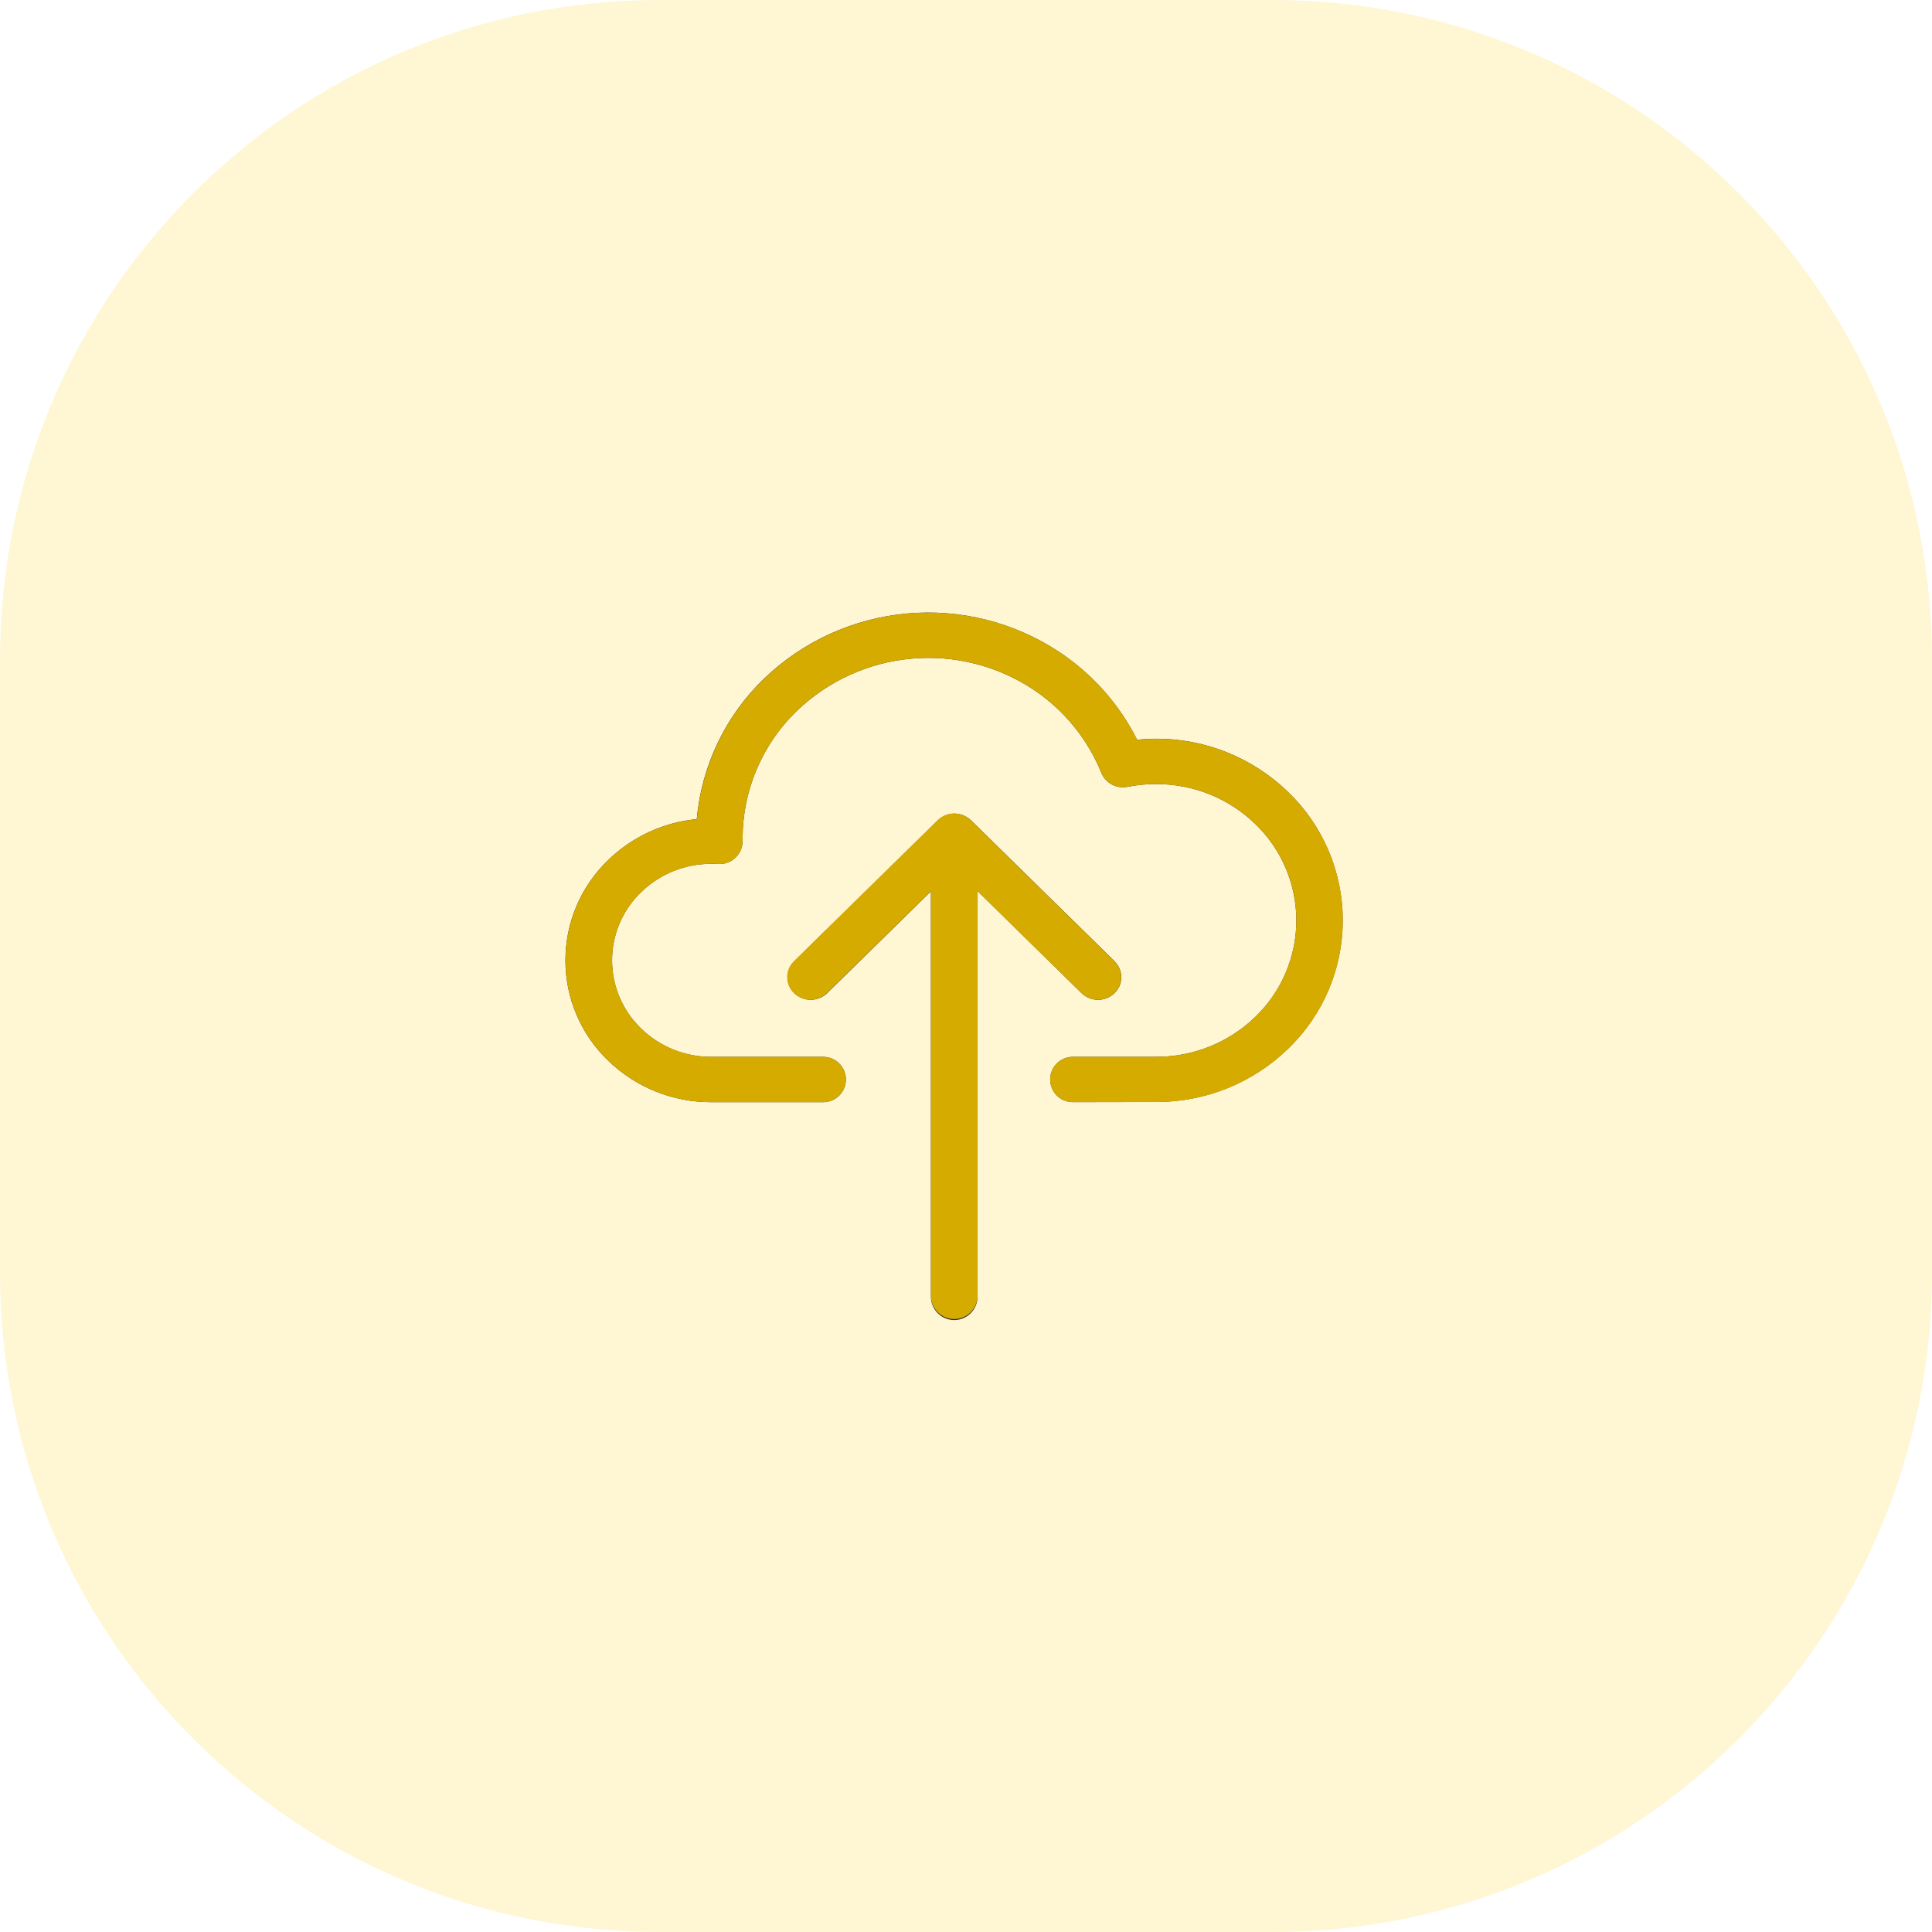
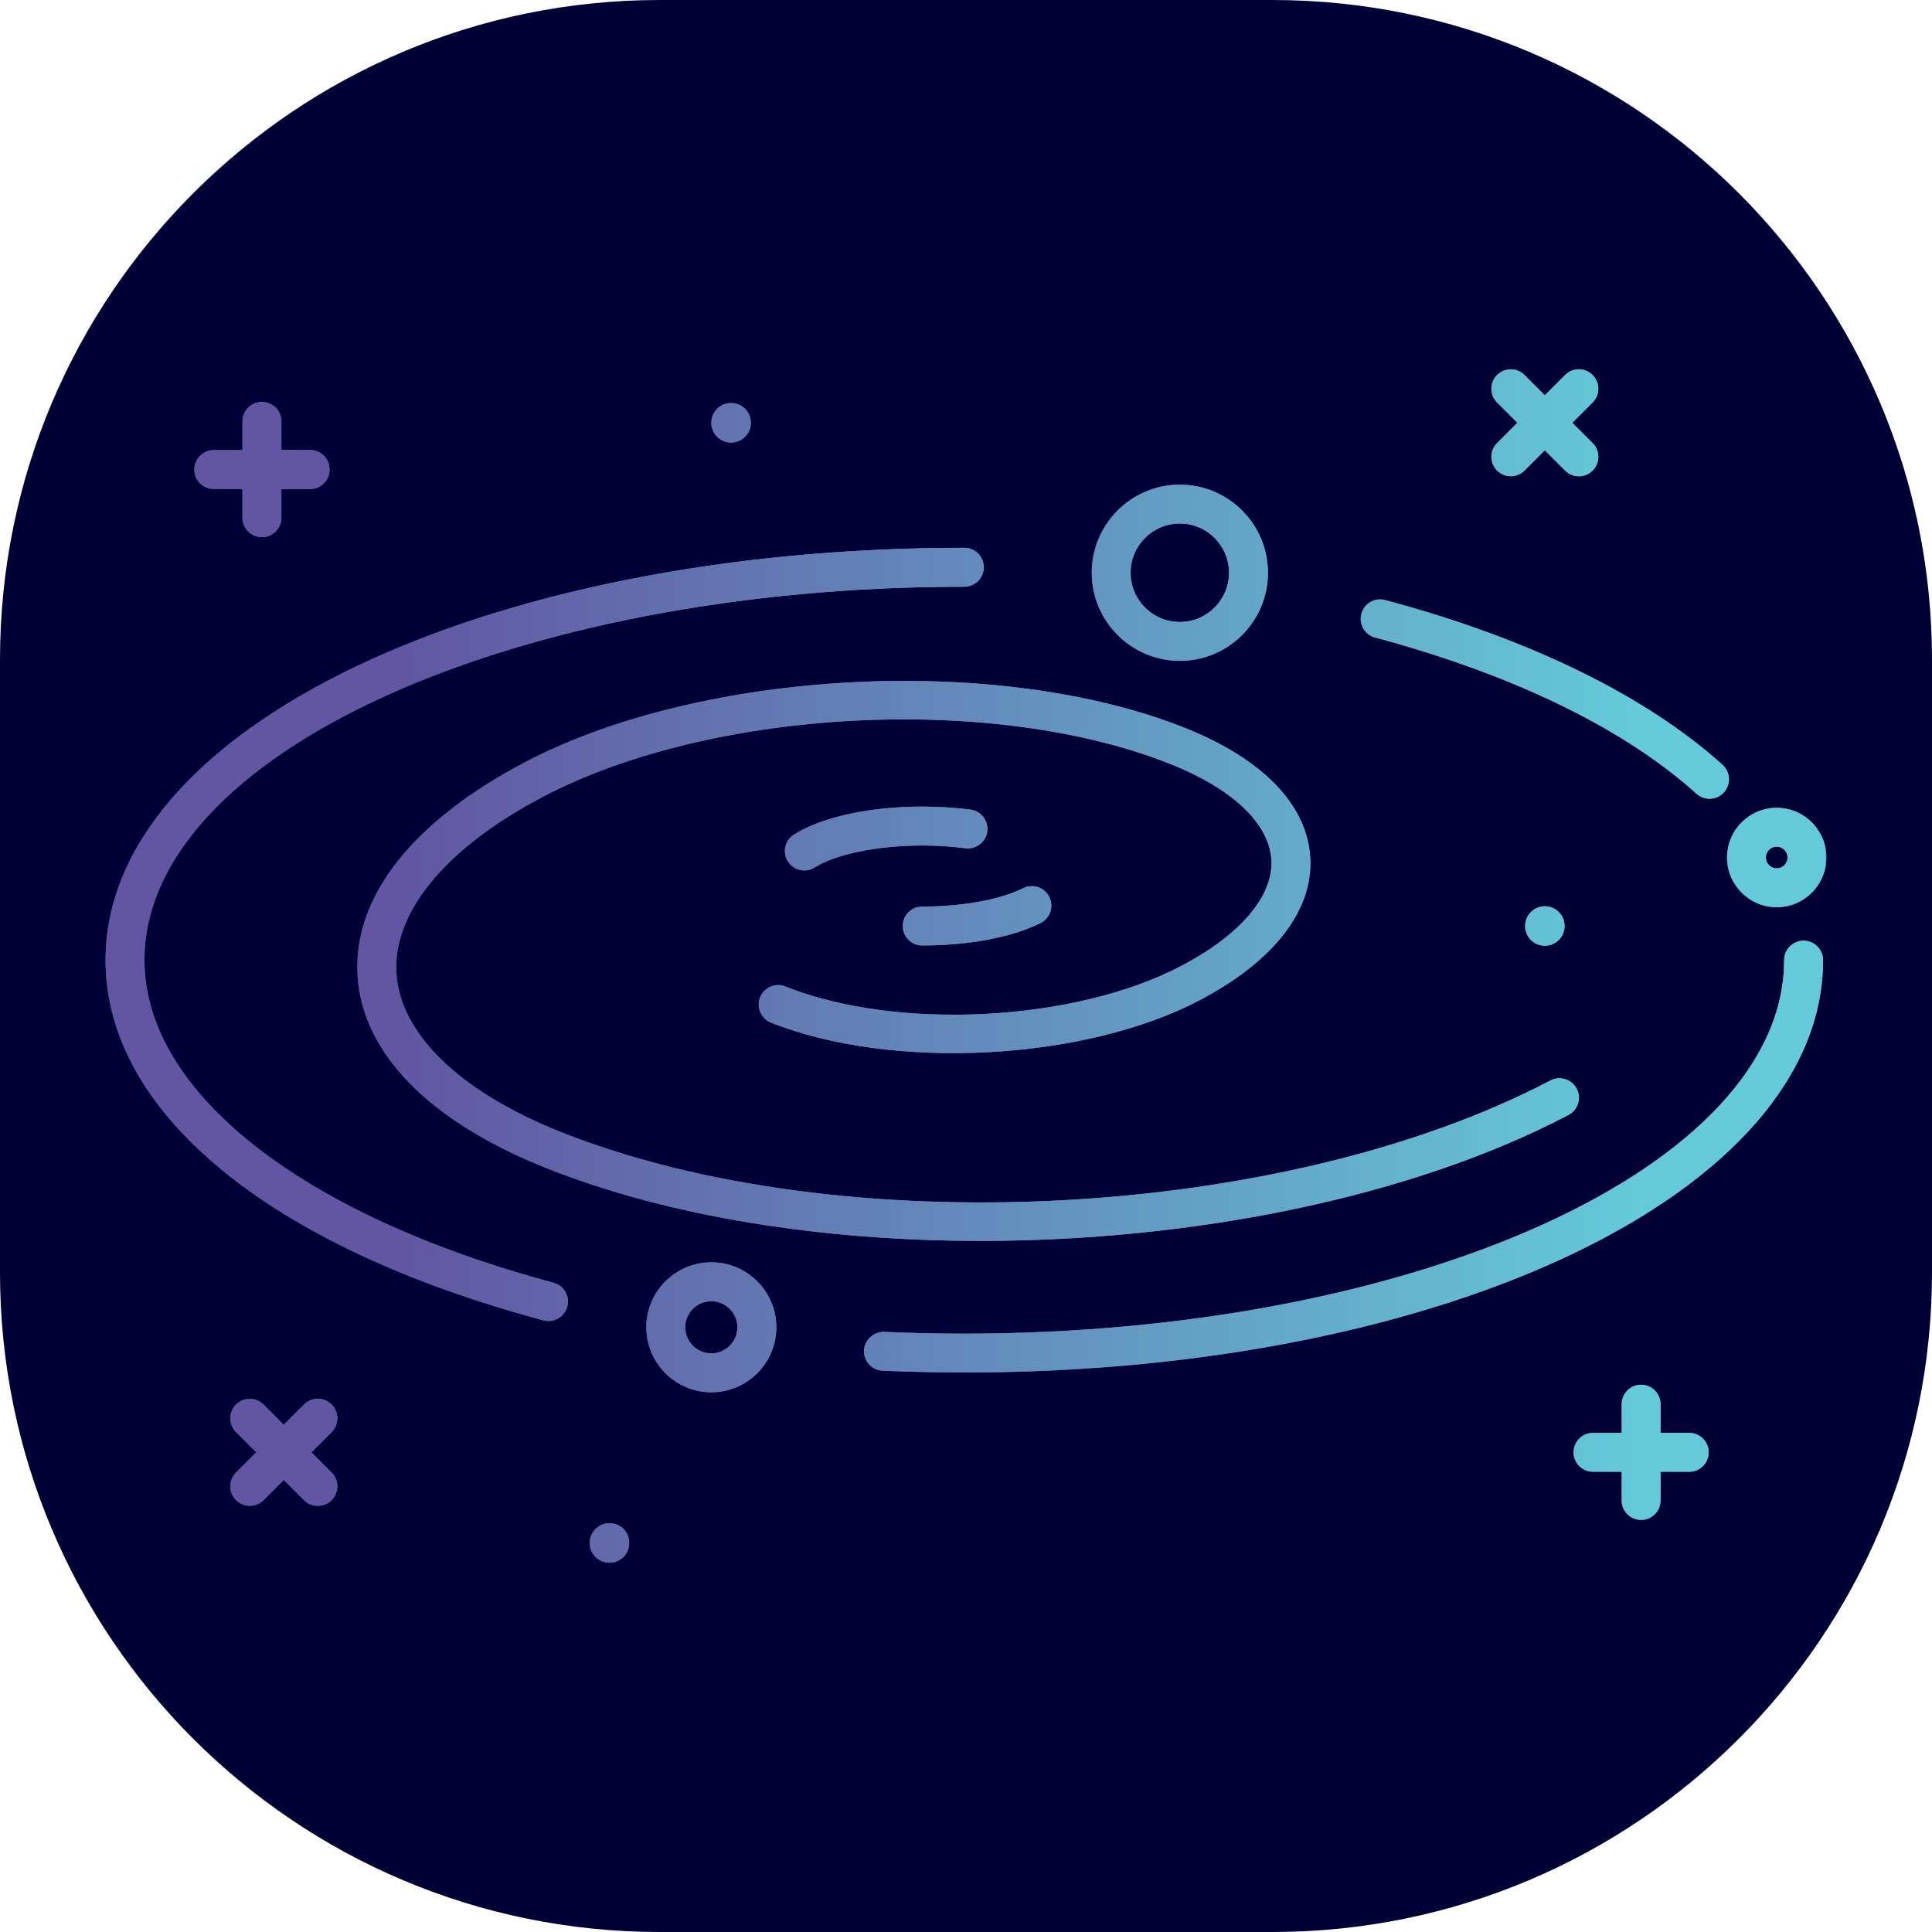
- <svg xmlns="http://www.w3.org/2000/svg" width="82" height="82" viewBox="0 0 82 82" fill="none">
-   <path d="M54 0H28C12.536 0 0 12.536 0 28V54C0 69.464 12.536 82 28 82H54C69.464 82 82 69.464 82 54V28C82 12.536 69.464 0 54 0Z" fill="#FFF6D3" />
-   <path d="M45.534 46.778C45.408 46.778 45.282 46.753 45.166 46.705C45.049 46.657 44.943 46.586 44.854 46.496C44.764 46.407 44.694 46.301 44.645 46.184C44.597 46.068 44.572 45.942 44.572 45.816C44.572 45.69 44.597 45.565 44.645 45.448C44.694 45.331 44.764 45.225 44.854 45.136C44.943 45.047 45.049 44.976 45.166 44.927C45.282 44.879 45.408 44.854 45.534 44.854H49.072C50.642 44.86 52.151 44.252 53.279 43.16C53.83 42.63 54.268 41.994 54.567 41.291C54.867 40.587 55.021 39.831 55.021 39.066C55.021 38.302 54.867 37.546 54.567 36.842C54.268 36.139 53.83 35.503 53.279 34.973C52.151 33.881 50.642 33.273 49.072 33.279C48.846 33.279 48.641 33.288 48.461 33.306C48.261 33.326 48.061 33.355 47.861 33.394C47.635 33.441 47.401 33.407 47.197 33.3C46.993 33.192 46.833 33.017 46.745 32.804C46.157 31.354 45.144 30.116 43.839 29.253C42.313 28.248 40.491 27.791 38.672 27.957C36.852 28.123 35.143 28.903 33.825 30.168C33.096 30.87 32.516 31.712 32.119 32.644C31.723 33.575 31.518 34.577 31.517 35.589C31.517 35.614 31.517 35.64 31.517 35.665V35.705C31.515 35.963 31.412 36.209 31.228 36.39C31.045 36.571 30.798 36.672 30.54 36.671H30.485L30.316 36.663H30.188C29.077 36.659 28.009 37.09 27.211 37.863C26.821 38.238 26.511 38.688 26.299 39.185C26.087 39.683 25.978 40.219 25.978 40.76C25.978 41.3 26.087 41.836 26.299 42.334C26.511 42.831 26.821 43.281 27.211 43.656C28.009 44.429 29.077 44.86 30.188 44.856H34.94C35.195 44.856 35.44 44.957 35.62 45.138C35.801 45.318 35.902 45.563 35.902 45.818C35.902 46.073 35.801 46.318 35.62 46.498C35.44 46.679 35.195 46.78 34.94 46.78H30.188C28.555 46.785 26.985 46.153 25.812 45.017C25.238 44.466 24.782 43.806 24.47 43.074C24.158 42.343 23.998 41.556 23.998 40.761C23.998 39.965 24.158 39.178 24.47 38.447C24.782 37.715 25.238 37.055 25.812 36.504C26.831 35.514 28.157 34.901 29.572 34.766C29.775 32.501 30.788 30.385 32.425 28.806C34.073 27.222 36.211 26.246 38.487 26.039C40.763 25.832 43.042 26.406 44.949 27.666C46.359 28.599 47.501 29.885 48.262 31.395C48.546 31.367 48.815 31.353 49.062 31.353C51.154 31.346 53.165 32.157 54.668 33.612C55.402 34.317 55.986 35.164 56.385 36.1C56.783 37.037 56.989 38.044 56.989 39.062C56.989 40.08 56.783 41.087 56.385 42.024C55.986 42.96 55.402 43.807 54.668 44.512C53.165 45.967 51.154 46.778 49.062 46.771L45.534 46.778Z" fill="#333333" />
-   <path d="M39.511 36.117C39.511 35.855 39.615 35.603 39.801 35.418C39.986 35.232 40.238 35.128 40.5 35.128C40.762 35.128 41.014 35.232 41.199 35.418C41.385 35.603 41.489 35.855 41.489 36.117V55.038C41.489 55.3 41.385 55.552 41.199 55.737C41.014 55.923 40.762 56.027 40.5 56.027C40.238 56.027 39.986 55.923 39.801 55.737C39.615 55.552 39.511 55.3 39.511 55.038V36.117Z" fill="#333333" />
-   <path d="M47.302 40.798C47.393 40.886 47.466 40.991 47.516 41.108C47.565 41.224 47.591 41.349 47.591 41.476C47.591 41.603 47.565 41.728 47.516 41.845C47.466 41.961 47.393 42.066 47.302 42.154C47.114 42.334 46.864 42.435 46.605 42.435C46.344 42.435 46.094 42.334 45.907 42.154L40.507 36.854L35.107 42.154C34.919 42.334 34.669 42.435 34.41 42.435C34.15 42.435 33.9 42.334 33.712 42.154C33.621 42.066 33.548 41.961 33.498 41.845C33.449 41.728 33.423 41.603 33.423 41.476C33.423 41.349 33.449 41.224 33.498 41.108C33.548 40.991 33.621 40.886 33.712 40.798L39.812 34.812C39.999 34.632 40.249 34.531 40.51 34.531C40.77 34.531 41.019 34.632 41.207 34.812L47.307 40.798H47.302Z" fill="#333333" />
-   <path d="M39.511 55.038V37.821L35.097 42.151C34.909 42.332 34.658 42.434 34.397 42.434C34.136 42.434 33.885 42.332 33.697 42.151C33.606 42.063 33.533 41.958 33.484 41.841C33.434 41.725 33.409 41.599 33.409 41.473C33.409 41.346 33.434 41.221 33.484 41.104C33.533 40.988 33.606 40.883 33.697 40.795L39.797 34.809C39.985 34.628 40.236 34.526 40.497 34.526C40.758 34.526 41.009 34.628 41.197 34.809L47.297 40.795C47.388 40.883 47.461 40.988 47.51 41.104C47.56 41.221 47.585 41.346 47.585 41.473C47.585 41.599 47.56 41.725 47.51 41.841C47.461 41.958 47.388 42.063 47.297 42.151C47.11 42.331 46.86 42.432 46.6 42.432C46.34 42.432 46.09 42.331 45.903 42.151L41.489 37.821V55.038C41.478 55.293 41.368 55.533 41.184 55.709C41 55.885 40.755 55.983 40.5 55.983C40.245 55.983 40 55.885 39.816 55.709C39.632 55.533 39.522 55.293 39.511 55.038ZM45.534 46.778C45.279 46.778 45.034 46.677 44.854 46.496C44.673 46.316 44.572 46.071 44.572 45.816C44.572 45.561 44.673 45.316 44.854 45.136C45.034 44.955 45.279 44.854 45.534 44.854H49.071C50.641 44.86 52.152 44.252 53.279 43.159C53.83 42.629 54.268 41.993 54.567 41.29C54.867 40.586 55.021 39.83 55.021 39.065C55.021 38.301 54.867 37.544 54.567 36.841C54.268 36.138 53.83 35.502 53.279 34.972C52.151 33.88 50.641 33.272 49.071 33.278C48.846 33.278 48.641 33.287 48.461 33.305C48.26 33.324 48.059 33.353 47.861 33.393C47.635 33.44 47.401 33.406 47.197 33.298C46.993 33.191 46.834 33.016 46.745 32.803C46.157 31.352 45.144 30.114 43.839 29.251C42.313 28.246 40.492 27.789 38.672 27.955C36.853 28.121 35.144 28.901 33.826 30.166C33.097 30.868 32.517 31.71 32.12 32.642C31.724 33.573 31.519 34.575 31.518 35.587C31.518 35.612 31.518 35.639 31.518 35.664V35.704C31.517 35.832 31.492 35.958 31.442 36.075C31.393 36.193 31.32 36.3 31.23 36.389C31.139 36.479 31.032 36.55 30.913 36.598C30.795 36.647 30.669 36.671 30.541 36.67H30.486L30.318 36.663H30.19C29.079 36.659 28.011 37.09 27.213 37.863C26.823 38.238 26.513 38.687 26.301 39.185C26.089 39.683 25.979 40.218 25.979 40.759C25.979 41.3 26.089 41.835 26.301 42.333C26.513 42.831 26.823 43.28 27.213 43.655C28.011 44.428 29.079 44.859 30.19 44.855H34.942C35.197 44.855 35.442 44.956 35.622 45.137C35.803 45.317 35.904 45.562 35.904 45.817C35.904 46.072 35.803 46.317 35.622 46.497C35.442 46.678 35.197 46.779 34.942 46.779H30.19C28.557 46.785 26.986 46.152 25.813 45.016C25.24 44.465 24.784 43.804 24.473 43.072C24.162 42.341 24.001 41.554 24.001 40.76C24.001 39.965 24.162 39.178 24.473 38.447C24.784 37.715 25.24 37.054 25.813 36.503C26.834 35.513 28.162 34.902 29.578 34.769C29.781 32.504 30.794 30.388 32.43 28.809C34.078 27.225 36.216 26.249 38.492 26.042C40.768 25.835 43.047 26.409 44.954 27.669C46.364 28.602 47.506 29.888 48.267 31.399C48.551 31.371 48.82 31.357 49.067 31.357C51.159 31.35 53.171 32.161 54.674 33.616C55.408 34.321 55.992 35.168 56.391 36.104C56.789 37.041 56.995 38.048 56.995 39.066C56.995 40.084 56.789 41.091 56.391 42.028C55.992 42.964 55.408 43.811 54.674 44.516C53.171 45.971 51.159 46.782 49.067 46.775L45.534 46.778Z" fill="#D6AB00" />
+ <svg xmlns="http://www.w3.org/2000/svg" xmlns:xlink="http://www.w3.org/1999/xlink" xml:space="preserve" width="21.696mm" height="21.696mm" version="1.1" style="shape-rendering:geometricPrecision; text-rendering:geometricPrecision; image-rendering:optimizeQuality; fill-rule:evenodd; clip-rule:evenodd" viewBox="0 0 760.12 760.12">
+   <defs>
+     <style type="text/css">
+    
+     .fil0 {fill:#000036;fill-rule:nonzero}
+     .fil10 {fill:url(#id0)}
+     .fil22 {fill:url(#id1)}
+     .fil14 {fill:url(#id2)}
+     .fil2 {fill:url(#id3)}
+     .fil16 {fill:url(#id4)}
+     .fil20 {fill:url(#id5)}
+     .fil18 {fill:url(#id6)}
+     .fil6 {fill:url(#id7)}
+     .fil8 {fill:url(#id8)}
+     .fil12 {fill:url(#id9)}
+     .fil24 {fill:url(#id10)}
+     .fil32 {fill:url(#id11)}
+     .fil26 {fill:url(#id12)}
+     .fil4 {fill:url(#id13)}
+     .fil30 {fill:url(#id14)}
+     .fil28 {fill:url(#id15)}
+     .fil3 {fill:url(#id16)}
+     .fil31 {fill:url(#id17)}
+     .fil11 {fill:url(#id18)}
+     .fil29 {fill:url(#id19)}
+     .fil7 {fill:url(#id20)}
+     .fil5 {fill:url(#id21)}
+     .fil23 {fill:url(#id22)}
+     .fil25 {fill:url(#id23)}
+     .fil21 {fill:url(#id24)}
+     .fil9 {fill:url(#id25)}
+     .fil15 {fill:url(#id26)}
+     .fil33 {fill:url(#id27)}
+     .fil27 {fill:url(#id28)}
+     .fil1 {fill:url(#id29)}
+     .fil19 {fill:url(#id30)}
+     .fil17 {fill:url(#id31)}
+     .fil13 {fill:url(#id32)}
+    
+   </style>
+     <linearGradient id="id0" gradientUnits="userSpaceOnUse" x1="619.08" y1="571.4" x2="672.26" y2="571.4">
+       <stop offset="0" style="stop-opacity:1; stop-color:#6256A2" />
+       <stop offset="1" style="stop-opacity:1; stop-color:#64C9D9" />
+     </linearGradient>
+     <linearGradient id="id1" gradientUnits="userSpaceOnUse" xlink:href="#id0" x1="41.53" y1="367.62" x2="387.04" y2="367.62">
+   </linearGradient>
+     <linearGradient id="id2" gradientUnits="userSpaceOnUse" xlink:href="#id0" x1="91.33" y1="571.76" x2="131.97" y2="571.76">
+   </linearGradient>
+     <linearGradient id="id3" gradientUnits="userSpaceOnUse" xlink:href="#id0" x1="254.29" y1="522.2" x2="305.42" y2="522.2">
+   </linearGradient>
+     <linearGradient id="id4" gradientUnits="userSpaceOnUse" xlink:href="#id0" x1="232.01" y1="607.05" x2="247.55" y2="607.05">
+   </linearGradient>
+     <linearGradient id="id5" gradientUnits="userSpaceOnUse" xlink:href="#id0" x1="279.85" y1="166.33" x2="295.39" y2="166.33">
+   </linearGradient>
+     <linearGradient id="id6" gradientUnits="userSpaceOnUse" xlink:href="#id0" x1="600.03" y1="364.33" x2="615.56" y2="364.33">
+   </linearGradient>
+     <linearGradient id="id7" gradientUnits="userSpaceOnUse" xlink:href="#id0" x1="429.53" y1="225.34" x2="498.86" y2="225.34">
+   </linearGradient>
+     <linearGradient id="id8" gradientUnits="userSpaceOnUse" xlink:href="#id0" x1="76.45" y1="184.74" x2="129.63" y2="184.74">
+   </linearGradient>
+     <linearGradient id="id9" gradientUnits="userSpaceOnUse" xlink:href="#id0" x1="587.48" y1="166.7" x2="628.11" y2="166.7">
+   </linearGradient>
+     <linearGradient id="id10" gradientUnits="userSpaceOnUse" xlink:href="#id0" x1="340.08" y1="455.05" x2="717.25" y2="455.05">
+   </linearGradient>
+     <linearGradient id="id11" gradientUnits="userSpaceOnUse" xlink:href="#id0" x1="309.84" y1="329.9" x2="388" y2="329.9">
+   </linearGradient>
+     <linearGradient id="id12" gradientUnits="userSpaceOnUse" xlink:href="#id0" x1="536.16" y1="275.43" x2="679.39" y2="275.43">
+   </linearGradient>
+     <linearGradient id="id13" gradientUnits="userSpaceOnUse" xlink:href="#id0" x1="679.47" y1="337.37" x2="718.6" y2="337.37">
+   </linearGradient>
+     <linearGradient id="id14" gradientUnits="userSpaceOnUse" xlink:href="#id0" x1="355.16" y1="360.84" x2="412.56" y2="360.84">
+   </linearGradient>
+     <linearGradient id="id15" gradientUnits="userSpaceOnUse" xlink:href="#id0" x1="142.09" y1="382.69" x2="620.12" y2="382.69">
+   </linearGradient>
+     <linearGradient id="id16" gradientUnits="userSpaceOnUse" x1="34.43" y1="522.2" x2="718.27" y2="522.2">
+       <stop offset="0" style="stop-opacity:1; stop-color:#6256A2" />
+       <stop offset="0.18" style="stop-opacity:1; stop-color:#6256A2" />
+       <stop offset="0.89" style="stop-opacity:1; stop-color:#64C9D9" />
+       <stop offset="1" style="stop-opacity:1; stop-color:#64C9D9" />
+     </linearGradient>
+     <linearGradient id="id17" gradientUnits="userSpaceOnUse" xlink:href="#id16" x1="40.24" y1="360.84" x2="711.69" y2="360.84">
+   </linearGradient>
+     <linearGradient id="id18" gradientUnits="userSpaceOnUse" xlink:href="#id16" x1="34.41" y1="571.4" x2="718.28" y2="571.4">
+   </linearGradient>
+     <linearGradient id="id19" gradientUnits="userSpaceOnUse" xlink:href="#id16" x1="36.5" y1="382.69" x2="716.67" y2="382.69">
+   </linearGradient>
+     <linearGradient id="id20" gradientUnits="userSpaceOnUse" xlink:href="#id16" x1="34.42" y1="225.34" x2="718.28" y2="225.34">
+   </linearGradient>
+     <linearGradient id="id21" gradientUnits="userSpaceOnUse" xlink:href="#id16" x1="34.43" y1="337.37" x2="718.27" y2="337.37">
+   </linearGradient>
+     <linearGradient id="id22" gradientUnits="userSpaceOnUse" xlink:href="#id16" x1="34.43" y1="367.62" x2="718.28" y2="367.62">
+   </linearGradient>
+     <linearGradient id="id23" gradientUnits="userSpaceOnUse" xlink:href="#id16" x1="34.75" y1="455.05" x2="718.28" y2="455.05">
+   </linearGradient>
+     <linearGradient id="id24" gradientUnits="userSpaceOnUse" xlink:href="#id16" x1="34.41" y1="166.33" x2="718.3" y2="166.33">
+   </linearGradient>
+     <linearGradient id="id25" gradientUnits="userSpaceOnUse" xlink:href="#id16" x1="34.42" y1="184.74" x2="718.27" y2="184.74">
+   </linearGradient>
+     <linearGradient id="id26" gradientUnits="userSpaceOnUse" xlink:href="#id16" x1="37.07" y1="571.76" x2="697.47" y2="571.76">
+   </linearGradient>
+     <linearGradient id="id27" gradientUnits="userSpaceOnUse" xlink:href="#id16" x1="40.73" y1="329.9" x2="711.49" y2="329.9">
+   </linearGradient>
+     <linearGradient id="id28" gradientUnits="userSpaceOnUse" xlink:href="#id16" x1="41.03" y1="275.43" x2="716.99" y2="275.43">
+   </linearGradient>
+     <linearGradient id="id29" gradientUnits="userSpaceOnUse" xlink:href="#id0" x1="679.42" y1="337.37" x2="718.6" y2="337.37">
+   </linearGradient>
+     <linearGradient id="id30" gradientUnits="userSpaceOnUse" xlink:href="#id16" x1="34.39" y1="364.33" x2="718.28" y2="364.33">
+   </linearGradient>
+     <linearGradient id="id31" gradientUnits="userSpaceOnUse" xlink:href="#id16" x1="34.42" y1="607.05" x2="718.3" y2="607.05">
+   </linearGradient>
+     <linearGradient id="id32" gradientUnits="userSpaceOnUse" xlink:href="#id16" x1="54.05" y1="166.7" x2="714.49" y2="166.7">
+   </linearGradient>
+   </defs>
+   <g id="Camada_x0020_1">
+     <g id="_1730467306496">
+       <path class="fil0" d="M500.57 0l-241.02 0c-143.35,0 -259.55,116.21 -259.55,259.55l0 241.02c0,143.35 116.21,259.55 259.55,259.55l241.02 0c143.35,0 259.55,-116.21 259.55,-259.55l0 -241.02c0,-143.35 -116.21,-259.55 -259.55,-259.55z" />
+       <path class="fil1" d="M718.59 337.37c0,-1.17 -0.12,-2.31 -0.32,-3.43l0 6.85c0.2,-1.11 0.32,-2.26 0.32,-3.43z" />
+       <path class="fil2" d="M279.85 532.47c-5.66,0 -10.27,-4.61 -10.27,-10.27 0,-5.66 4.61,-10.26 10.27,-10.26 5.67,0 10.27,4.6 10.27,10.26 0,5.67 -4.6,10.27 -10.27,10.27zm0 -35.83c-14.09,0 -25.57,11.47 -25.57,25.56 0,14.1 11.47,25.57 25.57,25.57 14.1,0 25.57,-11.47 25.57,-25.57 0,-14.09 -11.47,-25.56 -25.57,-25.56z" />
+       <path class="fil3" d="M279.85 532.47c-5.66,0 -10.27,-4.61 -10.27,-10.27 0,-5.66 4.61,-10.26 10.27,-10.26 5.67,0 10.27,4.6 10.27,10.26 0,5.67 -4.6,10.27 -10.27,10.27zm0 -35.83c-14.09,0 -25.57,11.47 -25.57,25.56 0,14.1 11.47,25.57 25.57,25.57 14.1,0 25.57,-11.47 25.57,-25.57 0,-14.09 -11.47,-25.56 -25.57,-25.56z" />
+       <path class="fil4" d="M699.03 341.64c-2.35,0 -4.27,-1.91 -4.27,-4.27 0,-2.34 1.91,-4.26 4.27,-4.26 2.35,0 4.26,1.92 4.26,4.26 0,2.35 -1.91,4.27 -4.26,4.27zm0 -23.82c-10.79,0 -19.56,8.77 -19.56,19.56 0,10.79 8.78,19.56 19.56,19.56 9.62,0 17.61,-6.98 19.24,-16.14l0 -6.85c-1.63,-9.15 -9.62,-16.13 -19.24,-16.13z" />
+       <path class="fil5" d="M699.03 341.64c-2.35,0 -4.27,-1.91 -4.27,-4.27 0,-2.34 1.91,-4.26 4.27,-4.26 2.35,0 4.26,1.92 4.26,4.26 0,2.35 -1.91,4.27 -4.26,4.27zm0 -23.82c-10.79,0 -19.56,8.77 -19.56,19.56 0,10.79 8.78,19.56 19.56,19.56 9.62,0 17.61,-6.98 19.24,-16.14l0 -6.85c-1.63,-9.15 -9.62,-16.13 -19.24,-16.13z" />
+       <path class="fil6" d="M464.19 205.98c10.68,0 19.36,8.69 19.36,19.36 0,10.68 -8.69,19.36 -19.36,19.36 -10.68,0 -19.36,-8.69 -19.36,-19.36 0,-10.68 8.69,-19.36 19.36,-19.36zm0 54.02c19.12,0 34.66,-15.55 34.66,-34.66 0,-19.12 -15.55,-34.66 -34.66,-34.66 -19.11,0 -34.66,15.55 -34.66,34.66 0,19.12 15.55,34.66 34.66,34.66z" />
+       <path class="fil7" d="M464.19 205.98c10.68,0 19.36,8.69 19.36,19.36 0,10.68 -8.69,19.36 -19.36,19.36 -10.68,0 -19.36,-8.69 -19.36,-19.36 0,-10.68 8.69,-19.36 19.36,-19.36zm0 54.02c19.12,0 34.66,-15.55 34.66,-34.66 0,-19.12 -15.55,-34.66 -34.66,-34.66 -19.11,0 -34.66,15.55 -34.66,34.66 0,19.12 15.55,34.66 34.66,34.66z" />
+       <path class="fil8" d="M84.11 192.39l11.29 0 0 11.29c0,4.23 3.42,7.65 7.65,7.65 4.23,0 7.65,-3.42 7.65,-7.65l0 -11.29 11.29 0c4.23,0 7.65,-3.42 7.65,-7.65 0,-4.23 -3.43,-7.65 -7.65,-7.65l-11.29 0 0 -11.29c0,-4.23 -3.42,-7.65 -7.65,-7.65 -4.23,0 -7.65,3.42 -7.65,7.65l0 11.29 -11.29 0c-4.23,0 -7.65,3.42 -7.65,7.65 0,4.23 3.42,7.65 7.65,7.65z" />
+       <path class="fil9" d="M84.11 192.39l11.29 0 0 11.29c0,4.23 3.42,7.65 7.65,7.65 4.23,0 7.65,-3.42 7.65,-7.65l0 -11.29 11.29 0c4.23,0 7.65,-3.42 7.65,-7.65 0,-4.23 -3.43,-7.65 -7.65,-7.65l-11.29 0 0 -11.29c0,-4.23 -3.42,-7.65 -7.65,-7.65 -4.23,0 -7.65,3.42 -7.65,7.65l0 11.29 -11.29 0c-4.23,0 -7.65,3.42 -7.65,7.65 0,4.23 3.42,7.65 7.65,7.65z" />
+       <path class="fil10" d="M664.6 563.75l-11.28 0 0 -11.29c0,-4.23 -3.43,-7.65 -7.65,-7.65 -4.23,0 -7.65,3.42 -7.65,7.65l0 11.29 -11.29 0c-4.23,0 -7.65,3.42 -7.65,7.65 0,4.23 3.42,7.65 7.65,7.65l11.29 0 0 11.29c0,4.23 3.43,7.65 7.65,7.65 4.22,0 7.65,-3.42 7.65,-7.65l0 -11.29 11.28 0c4.23,0 7.65,-3.42 7.65,-7.65 0,-4.23 -3.43,-7.65 -7.65,-7.65z" />
+       <path class="fil11" d="M664.6 563.75l-11.28 0 0 -11.29c0,-4.23 -3.43,-7.65 -7.65,-7.65 -4.23,0 -7.65,3.42 -7.65,7.65l0 11.29 -11.29 0c-4.23,0 -7.65,3.42 -7.65,7.65 0,4.23 3.42,7.65 7.65,7.65l11.29 0 0 11.29c0,4.23 3.43,7.65 7.65,7.65 4.22,0 7.65,-3.42 7.65,-7.65l0 -11.29 11.28 0c4.23,0 7.65,-3.42 7.65,-7.65 0,-4.23 -3.43,-7.65 -7.65,-7.65z" />
+       <path class="fil12" d="M588.99 185.14c1.5,1.49 3.45,2.24 5.41,2.24 1.96,0 3.91,-0.75 5.41,-2.24l7.98 -7.98 7.98 7.98c1.5,1.49 3.45,2.24 5.41,2.24 1.95,0 3.91,-0.75 5.41,-2.24 2.99,-2.99 2.99,-7.83 0,-10.82l-7.98 -7.98 7.98 -7.98c2.99,-2.99 2.99,-7.83 0,-10.82 -2.99,-2.99 -7.83,-2.99 -10.82,0l-7.98 7.98 -7.98 -7.98c-2.99,-2.99 -7.83,-2.99 -10.82,0 -2.99,2.99 -2.99,7.83 0,10.82l7.98 7.98 -7.98 7.98c-2.99,2.99 -2.99,7.83 0,10.82z" />
+       <path class="fil13" d="M588.99 185.14c1.5,1.49 3.45,2.24 5.41,2.24 1.96,0 3.91,-0.75 5.41,-2.24l7.98 -7.98 7.98 7.98c1.5,1.49 3.45,2.24 5.41,2.24 1.95,0 3.91,-0.75 5.41,-2.24 2.99,-2.99 2.99,-7.83 0,-10.82l-7.98 -7.98 7.98 -7.98c2.99,-2.99 2.99,-7.83 0,-10.82 -2.99,-2.99 -7.83,-2.99 -10.82,0l-7.98 7.98 -7.98 -7.98c-2.99,-2.99 -7.83,-2.99 -10.82,0 -2.99,2.99 -2.99,7.83 0,10.82l7.98 7.98 -7.98 7.98c-2.99,2.99 -2.99,7.83 0,10.82z" />
+       <path class="fil14" d="M130.45 552.6c-2.99,-2.99 -7.83,-2.99 -10.82,0l-7.98 7.98 -7.98 -7.98c-2.99,-2.99 -7.83,-2.99 -10.82,0 -2.99,2.99 -2.99,7.83 0,10.82l7.98 7.98 -7.98 7.98c-2.99,2.99 -2.99,7.83 0,10.82 1.49,1.5 3.45,2.24 5.41,2.24 1.96,0 3.92,-0.75 5.41,-2.24l7.98 -7.98 7.98 7.98c1.49,1.5 3.45,2.24 5.41,2.24 1.96,0 3.92,-0.75 5.41,-2.24 2.99,-2.99 2.99,-7.83 0,-10.82l-7.98 -7.98 7.98 -7.98c2.99,-2.99 2.99,-7.83 0,-10.82z" />
+       <path class="fil15" d="M130.45 552.6c-2.99,-2.99 -7.83,-2.99 -10.82,0l-7.98 7.98 -7.98 -7.98c-2.99,-2.99 -7.83,-2.99 -10.82,0 -2.99,2.99 -2.99,7.83 0,10.82l7.98 7.98 -7.98 7.98c-2.99,2.99 -2.99,7.83 0,10.82 1.49,1.5 3.45,2.24 5.41,2.24 1.96,0 3.92,-0.75 5.41,-2.24l7.98 -7.98 7.98 7.98c1.49,1.5 3.45,2.24 5.41,2.24 1.96,0 3.92,-0.75 5.41,-2.24 2.99,-2.99 2.99,-7.83 0,-10.82l-7.98 -7.98 7.98 -7.98c2.99,-2.99 2.99,-7.83 0,-10.82z" />
+       <path class="fil16" d="M239.78 599.28c-4.29,0 -7.77,3.48 -7.77,7.77 0,4.29 3.48,7.77 7.77,7.77 4.29,0 7.77,-3.48 7.77,-7.77 0,-4.29 -3.48,-7.77 -7.77,-7.77z" />
+       <path class="fil17" d="M239.78 599.28c-4.29,0 -7.77,3.48 -7.77,7.77 0,4.29 3.48,7.77 7.77,7.77 4.29,0 7.77,-3.48 7.77,-7.77 0,-4.29 -3.48,-7.77 -7.77,-7.77z" />
+       <path class="fil18" d="M600.02 364.33c0,4.29 3.48,7.77 7.77,7.77 4.29,0 7.77,-3.48 7.77,-7.77 0,-4.29 -3.48,-7.77 -7.77,-7.77 -4.29,0 -7.77,3.48 -7.77,7.77z" />
+       <path class="fil19" d="M600.02 364.33c0,4.29 3.48,7.77 7.77,7.77 4.29,0 7.77,-3.48 7.77,-7.77 0,-4.29 -3.48,-7.77 -7.77,-7.77 -4.29,0 -7.77,3.48 -7.77,7.77z" />
+       <path class="fil20" d="M287.62 174.11c4.29,0 7.77,-3.48 7.77,-7.77 0,-4.29 -3.48,-7.77 -7.77,-7.77 -4.29,0 -7.77,3.48 -7.77,7.77 0,4.29 3.48,7.77 7.77,7.77z" />
+       <path class="fil21" d="M287.62 174.11c4.29,0 7.77,-3.48 7.77,-7.77 0,-4.29 -3.48,-7.77 -7.77,-7.77 -4.29,0 -7.77,3.48 -7.77,7.77 0,4.29 3.48,7.77 7.77,7.77z" />
+       <path class="fil22" d="M217.76 504.68c-99.26,-26.56 -160.93,-75.19 -160.93,-126.92 0,-81.02 144.7,-146.93 322.56,-146.93 4.23,0 7.65,-3.42 7.65,-7.65 0,-4.23 -3.42,-7.65 -7.65,-7.65 -189.45,0 -337.86,71.26 -337.86,162.23 0,59.87 64.4,112.84 172.28,141.7 0.66,0.18 1.33,0.26 1.98,0.26 3.38,0 6.47,-2.26 7.38,-5.67 1.1,-4.09 -1.33,-8.28 -5.41,-9.36z" />
+       <path class="fil23" d="M217.76 504.68c-99.26,-26.56 -160.93,-75.19 -160.93,-126.92 0,-81.02 144.7,-146.93 322.56,-146.93 4.23,0 7.65,-3.42 7.65,-7.65 0,-4.23 -3.42,-7.65 -7.65,-7.65 -189.45,0 -337.86,71.26 -337.86,162.23 0,59.87 64.4,112.84 172.28,141.7 0.66,0.18 1.33,0.26 1.98,0.26 3.38,0 6.47,-2.26 7.38,-5.67 1.1,-4.09 -1.33,-8.28 -5.41,-9.36z" />
+       <path class="fil24" d="M709.6 370.11c-4.23,0 -7.65,3.42 -7.65,7.65 0,81.02 -144.7,146.93 -322.56,146.93 -10.47,0 -21.07,-0.23 -31.5,-0.69 -3.94,-0.16 -7.79,3.08 -7.98,7.3 -0.19,4.22 3.09,7.79 7.31,7.98 10.65,0.47 21.48,0.71 32.18,0.71 189.46,0 337.86,-71.26 337.86,-162.23 0,-4.23 -3.43,-7.65 -7.65,-7.65z" />
+       <path class="fil25" d="M709.6 370.11c-4.23,0 -7.65,3.42 -7.65,7.65 0,81.02 -144.7,146.93 -322.56,146.93 -10.47,0 -21.07,-0.23 -31.5,-0.69 -3.94,-0.16 -7.79,3.08 -7.98,7.3 -0.19,4.22 3.09,7.79 7.31,7.98 10.65,0.47 21.48,0.71 32.18,0.71 189.46,0 337.86,-71.26 337.86,-162.23 0,-4.23 -3.43,-7.65 -7.65,-7.65z" />
+       <path class="fil26" d="M541.02 250.84c54.22,14.52 97.96,35.75 126.45,61.44 1.46,1.31 3.3,1.97 5.12,1.97 2.09,0 4.18,-0.85 5.68,-2.53 2.83,-3.14 2.58,-7.97 -0.56,-10.8 -30.28,-27.29 -76.18,-49.7 -132.74,-64.84 -4.1,-1.11 -8.28,1.33 -9.36,5.41 -1.09,4.09 1.33,8.28 5.41,9.36z" />
+       <path class="fil27" d="M541.02 250.84c54.22,14.52 97.96,35.75 126.45,61.44 1.46,1.31 3.3,1.97 5.12,1.97 2.09,0 4.18,-0.85 5.68,-2.53 2.83,-3.14 2.58,-7.97 -0.56,-10.8 -30.28,-27.29 -76.18,-49.7 -132.74,-64.84 -4.1,-1.11 -8.28,1.33 -9.36,5.41 -1.09,4.09 1.33,8.28 5.41,9.36z" />
+       <path class="fil28" d="M206.56 299.89c-44.09,23.13 -67.49,52.76 -65.9,83.45 1.59,30.68 27.93,57.74 74.18,76.18 48.42,19.31 108.98,28.69 170.94,28.69 83.36,0 169.22,-16.97 231.31,-49.55 3.75,-1.96 5.19,-6.59 3.23,-10.33 -1.97,-3.73 -6.59,-5.17 -10.33,-3.22 -104.82,54.99 -279.54,64.04 -389.48,20.21 -39.79,-15.87 -63.32,-38.75 -64.57,-62.77 -1.25,-24.02 19.79,-49.2 57.72,-69.11 66.48,-34.85 177.27,-40.6 246.97,-12.8 24.42,9.74 38.85,23.49 39.59,37.75 0.74,14.25 -12.19,29.43 -35.47,41.65 -41.91,22 -111.79,25.61 -155.76,8.08 -3.93,-1.58 -8.38,0.35 -9.94,4.27 -1.56,3.92 0.35,8.37 4.27,9.94 47.58,18.97 123.19,15.05 168.53,-8.74 29.22,-15.34 44.73,-35.21 43.65,-55.99 -1.08,-20.78 -18.55,-38.94 -49.2,-51.17 -73.32,-29.25 -189.83,-23.2 -259.75,13.46z" />
+       <path class="fil29" d="M206.56 299.89c-44.09,23.13 -67.49,52.76 -65.9,83.45 1.59,30.68 27.93,57.74 74.18,76.18 48.42,19.31 108.98,28.69 170.94,28.69 83.36,0 169.22,-16.97 231.31,-49.55 3.75,-1.96 5.19,-6.59 3.23,-10.33 -1.97,-3.73 -6.59,-5.17 -10.33,-3.22 -104.82,54.99 -279.54,64.04 -389.48,20.21 -39.79,-15.87 -63.32,-38.75 -64.57,-62.77 -1.25,-24.02 19.79,-49.2 57.72,-69.11 66.48,-34.85 177.27,-40.6 246.97,-12.8 24.42,9.74 38.85,23.49 39.59,37.75 0.74,14.25 -12.19,29.43 -35.47,41.65 -41.91,22 -111.79,25.61 -155.76,8.08 -3.93,-1.58 -8.38,0.35 -9.94,4.27 -1.56,3.92 0.35,8.37 4.27,9.94 47.58,18.97 123.19,15.05 168.53,-8.74 29.22,-15.34 44.73,-35.21 43.65,-55.99 -1.08,-20.78 -18.55,-38.94 -49.2,-51.17 -73.32,-29.25 -189.83,-23.2 -259.75,13.46z" />
+       <path class="fil30" d="M355.16 364.34c0,4.23 3.42,7.65 7.65,7.65 18.37,0 35.34,-3.22 46.58,-8.84 3.78,-1.89 5.31,-6.49 3.42,-10.27 -1.88,-3.77 -6.48,-5.3 -10.27,-3.42 -9.05,4.52 -23.9,7.22 -39.74,7.22 -4.23,0 -7.65,3.42 -7.65,7.65z" />
+       <path class="fil31" d="M355.16 364.34c0,4.23 3.42,7.65 7.65,7.65 18.37,0 35.34,-3.22 46.58,-8.84 3.78,-1.89 5.31,-6.49 3.42,-10.27 -1.88,-3.77 -6.48,-5.3 -10.27,-3.42 -9.05,4.52 -23.9,7.22 -39.74,7.22 -4.23,0 -7.65,3.42 -7.65,7.65z" />
+       <path class="fil32" d="M381.82 318.55c-6.06,-0.8 -12.46,-1.2 -19,-1.2 -20.73,0 -39.6,4.12 -50.47,11.02 -3.57,2.26 -4.62,6.99 -2.36,10.56 1.45,2.29 3.93,3.55 6.46,3.55 1.4,0 2.82,-0.38 4.09,-1.19 8.27,-5.25 24.87,-8.64 42.28,-8.64 5.88,0 11.6,0.36 17.01,1.07 4.16,0.53 8.03,-2.4 8.58,-6.59 0.55,-4.18 -2.4,-8.03 -6.59,-8.58z" />
+       <path class="fil33" d="M381.82 318.55c-6.06,-0.8 -12.46,-1.2 -19,-1.2 -20.73,0 -39.6,4.12 -50.47,11.02 -3.57,2.26 -4.62,6.99 -2.36,10.56 1.45,2.29 3.93,3.55 6.46,3.55 1.4,0 2.82,-0.38 4.09,-1.19 8.27,-5.25 24.87,-8.64 42.28,-8.64 5.88,0 11.6,0.36 17.01,1.07 4.16,0.53 8.03,-2.4 8.58,-6.59 0.55,-4.18 -2.4,-8.03 -6.59,-8.58z" />
+     </g>
+   </g>
</svg>
